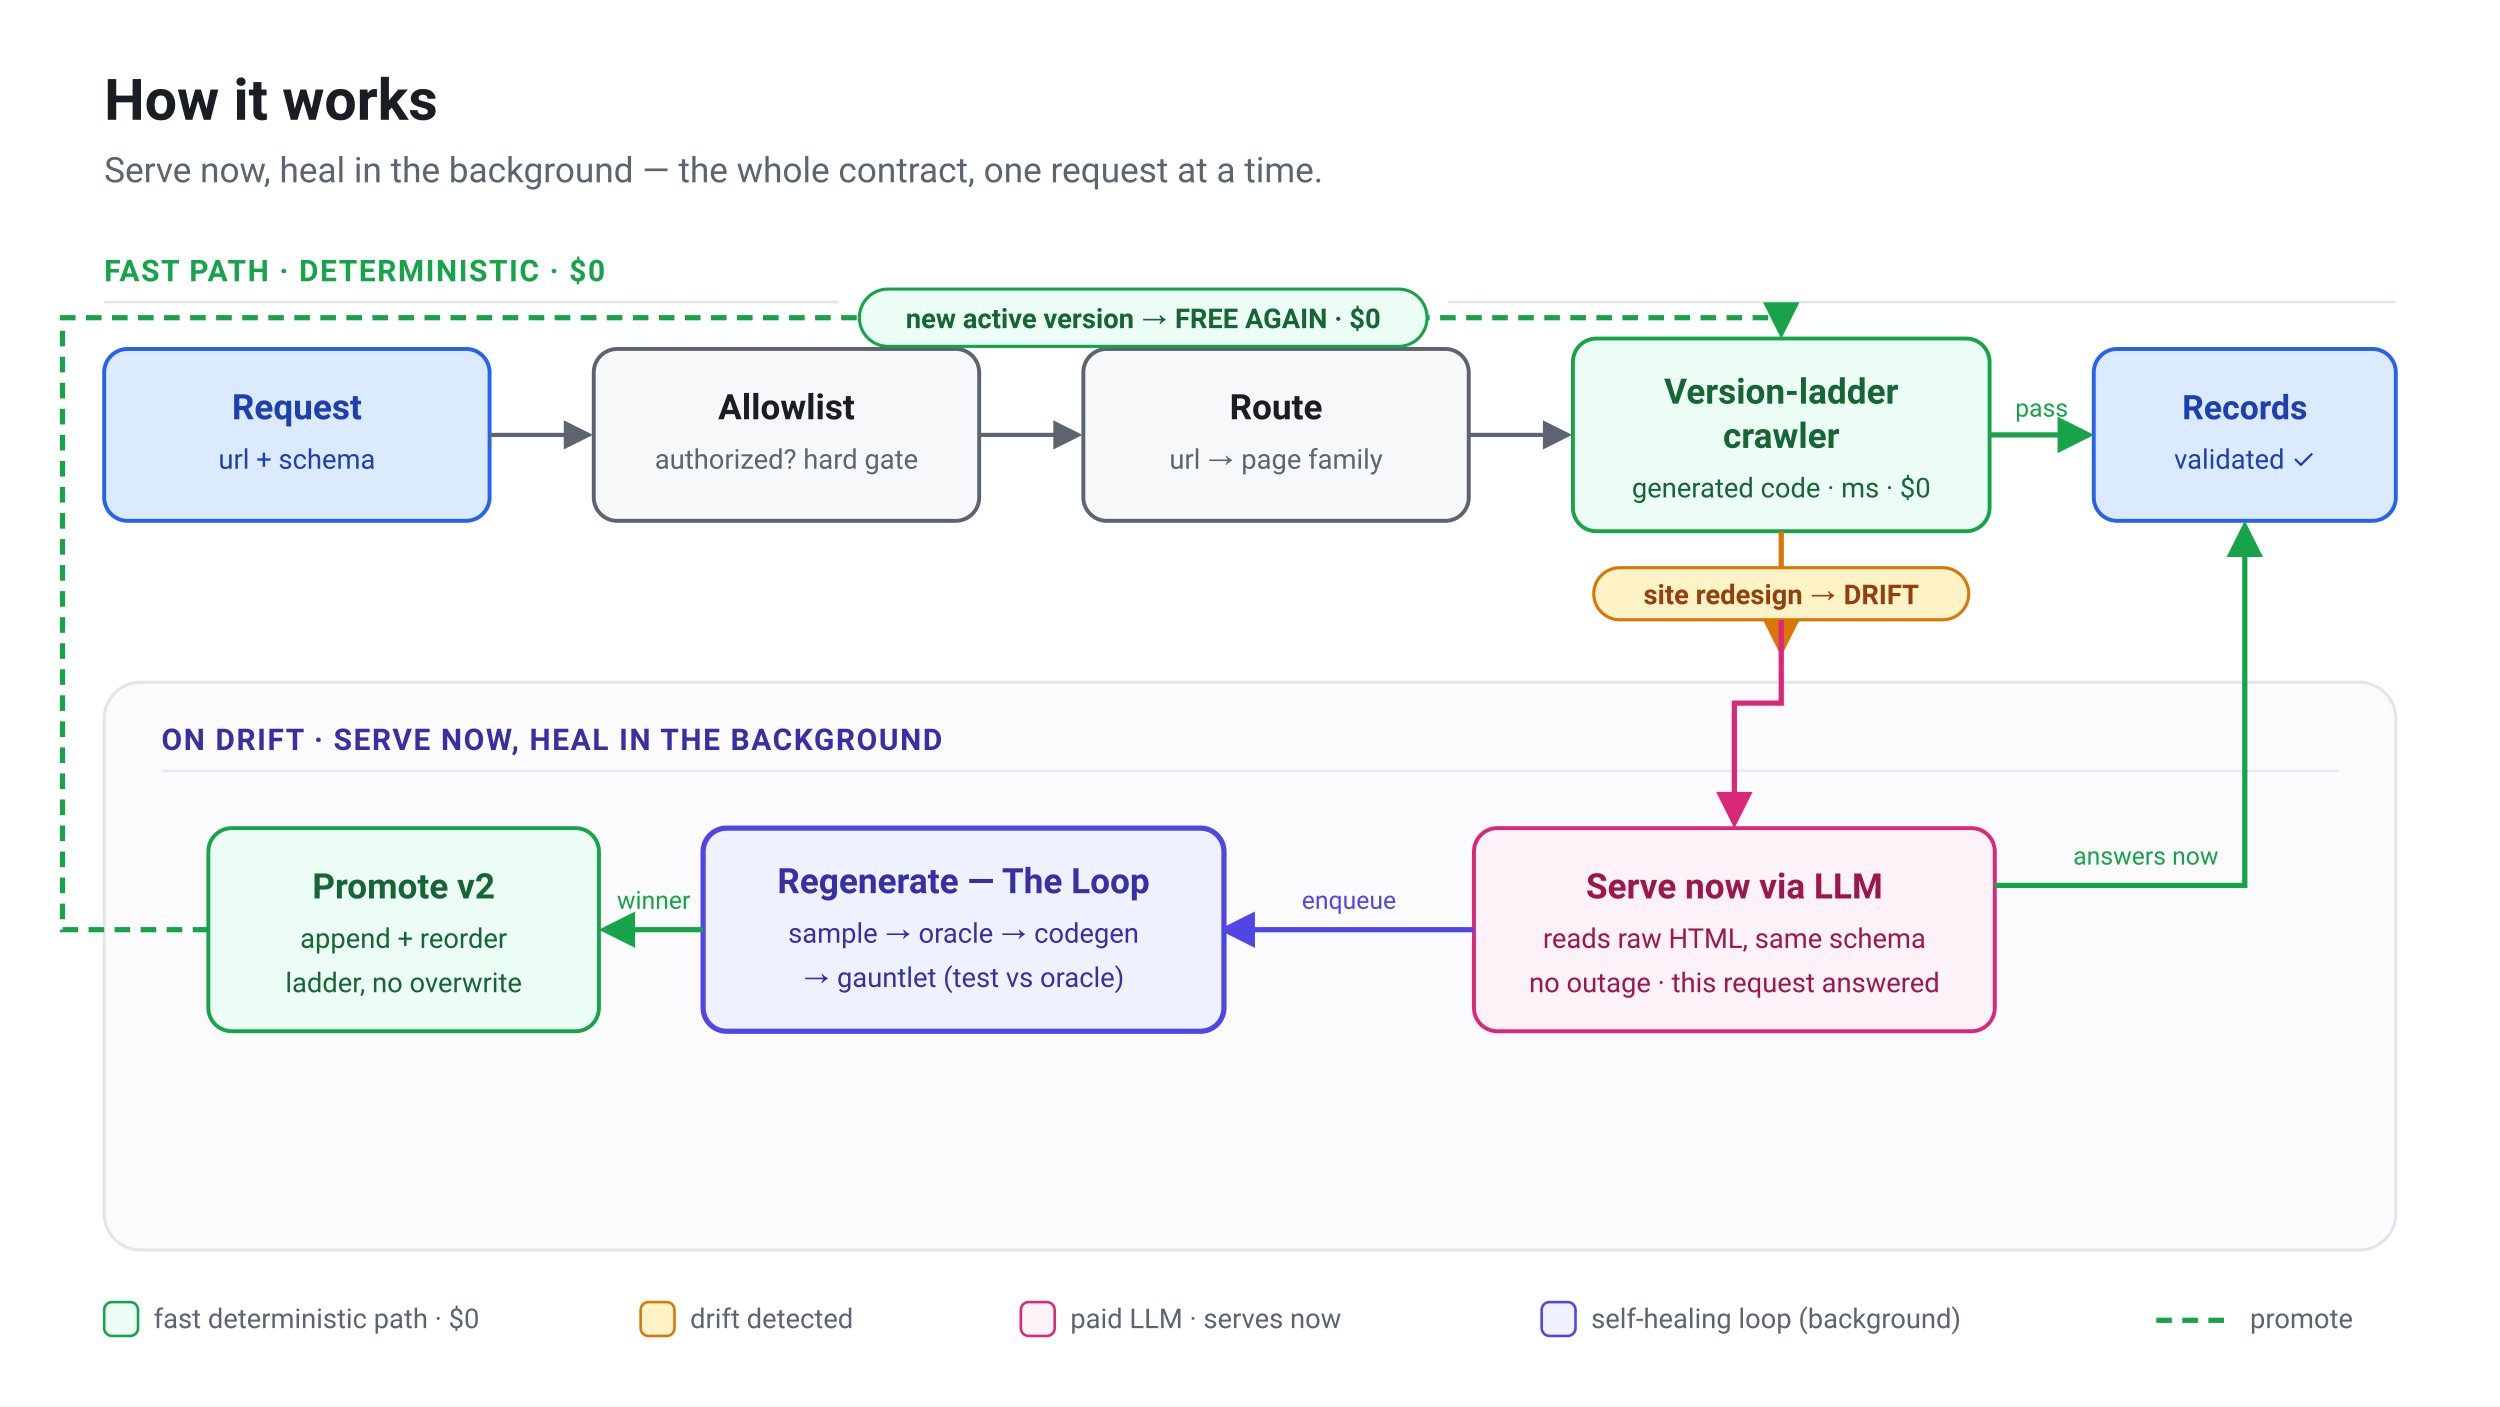
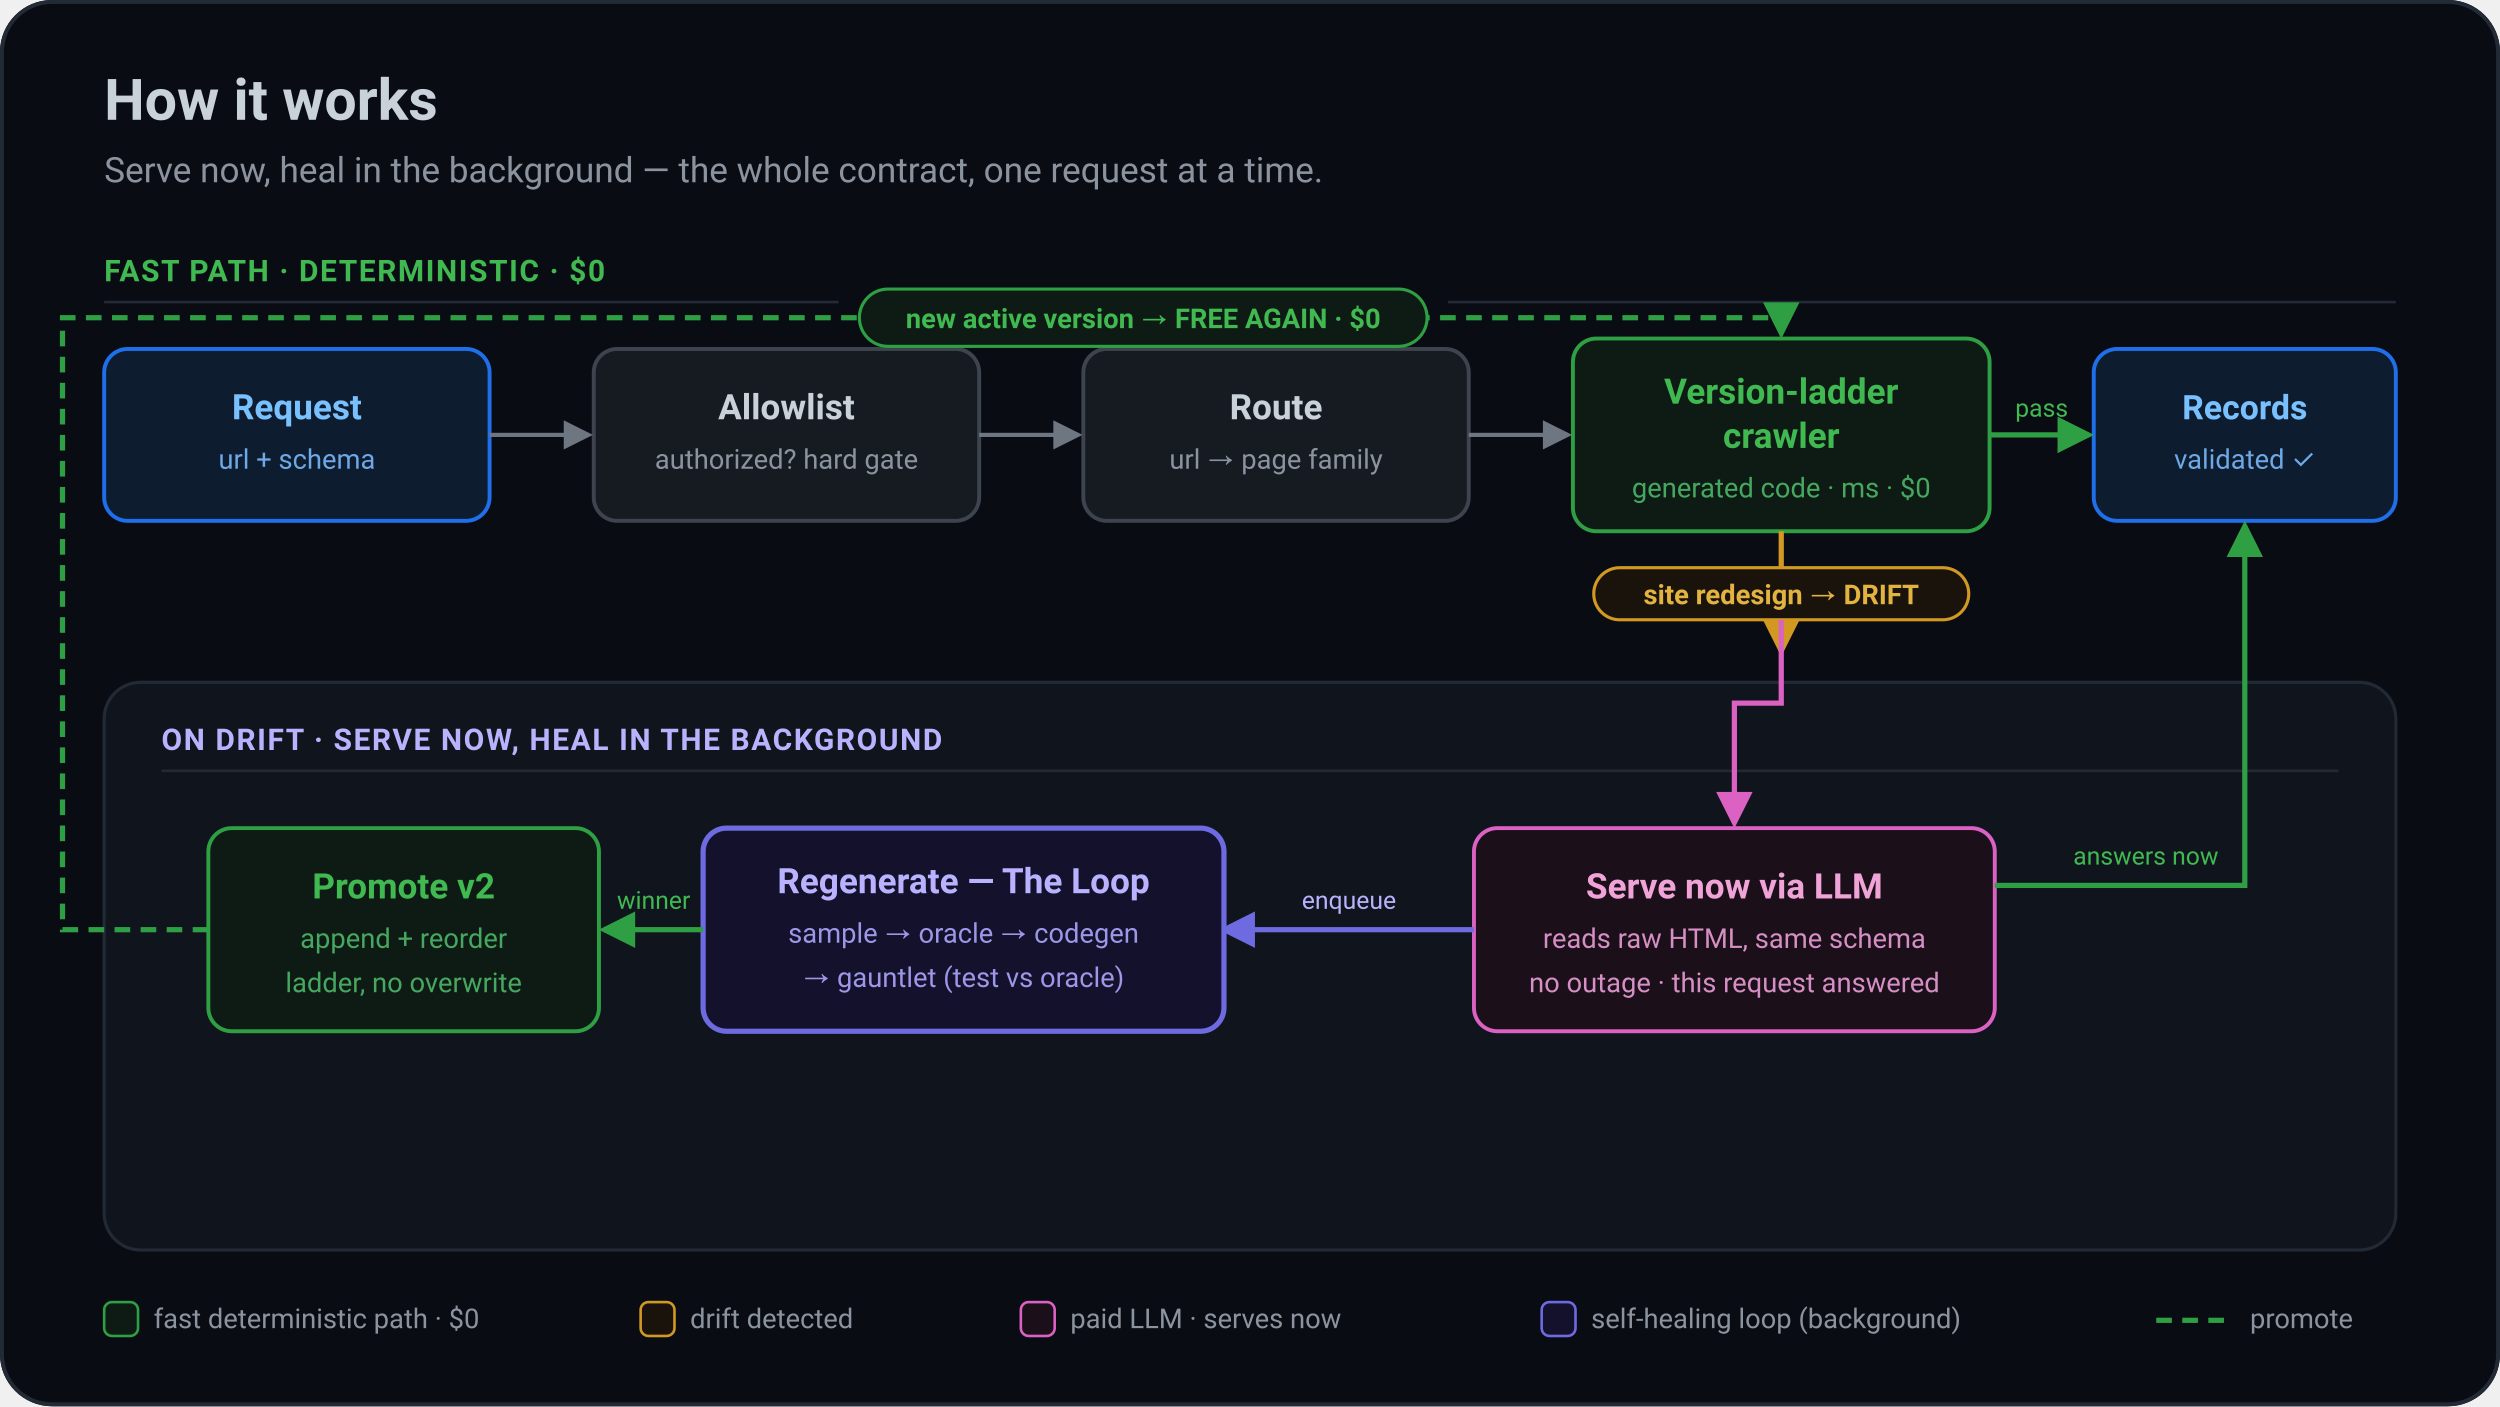
<svg xmlns="http://www.w3.org/2000/svg" viewBox="0 0 960 540" role="img" aria-labelledby="hiw-title hiw-desc" font-family="-apple-system, BlinkMacSystemFont, 'Segoe UI', Roboto, Helvetica, Arial, sans-serif">
  <defs>
    <marker id="aGray" viewBox="0 0 10 10" refX="8.5" refY="5" markerWidth="7" markerHeight="7" orient="auto-start-reverse">
-       <path d="M0 0 L10 5 L0 10 z" fill="#5c6470" />
+       <path d="M0 0 L10 5 L0 10 z" fill="#6e7681" />
    </marker>
    <marker id="aGreen" viewBox="0 0 10 10" refX="8.5" refY="5" markerWidth="7" markerHeight="7" orient="auto-start-reverse">
-       <path d="M0 0 L10 5 L0 10 z" fill="#16a34a" />
+       <path d="M0 0 L10 5 L0 10 z" fill="#2EA043" />
    </marker>
    <marker id="aAmber" viewBox="0 0 10 10" refX="8.5" refY="5" markerWidth="7" markerHeight="7" orient="auto-start-reverse">
-       <path d="M0 0 L10 5 L0 10 z" fill="#d97706" />
+       <path d="M0 0 L10 5 L0 10 z" fill="#D29922" />
    </marker>
    <marker id="aPink" viewBox="0 0 10 10" refX="8.5" refY="5" markerWidth="7" markerHeight="7" orient="auto-start-reverse">
-       <path d="M0 0 L10 5 L0 10 z" fill="#db2777" />
+       <path d="M0 0 L10 5 L0 10 z" fill="#db61c2" />
    </marker>
    <marker id="aIndigo" viewBox="0 0 10 10" refX="8.5" refY="5" markerWidth="7" markerHeight="7" orient="auto-start-reverse">
-       <path d="M0 0 L10 5 L0 10 z" fill="#4f46e5" />
+       <path d="M0 0 L10 5 L0 10 z" fill="#6e6ae0" />
    </marker>
  </defs>
-   <rect x="0" y="0" width="960" height="540" fill="#ffffff" />
-   <text x="40" y="46" font-size="22" font-weight="700" fill="#1a1d23">How it works</text>
-   <text x="40" y="70" font-size="13.5" fill="#5c6470">Serve now, heal in the background — the whole contract, one request at a time.</text>
-   <text x="40" y="108" font-size="11.5" font-weight="700" letter-spacing="0.6" fill="#16a34a">FAST PATH · DETERMINISTIC · $0</text>
-   <line x1="40" y1="116" x2="322" y2="116" stroke="#e2e6ea" stroke-width="1" />
-   <line x1="556" y1="116" x2="920" y2="116" stroke="#e2e6ea" stroke-width="1" />
-   <rect x="40" y="134" width="148" height="66" rx="9" fill="#dbeafe" stroke="#2563eb" stroke-width="1.5" />
-   <text x="114" y="161" text-anchor="middle" font-size="13.5" font-weight="700" fill="#1e40af">Request</text>
-   <text x="114" y="180" text-anchor="middle" font-size="10.5" fill="#1e40af">url + schema</text>
-   <rect x="228" y="134" width="148" height="66" rx="9" fill="#f6f8fa" stroke="#5c6470" stroke-width="1.5" />
-   <text x="302" y="161" text-anchor="middle" font-size="13.5" font-weight="700" fill="#1a1d23">Allowlist</text>
-   <text x="302" y="180" text-anchor="middle" font-size="10.5" fill="#5c6470">authorized? hard gate</text>
-   <rect x="416" y="134" width="148" height="66" rx="9" fill="#f6f8fa" stroke="#5c6470" stroke-width="1.5" />
-   <text x="490" y="161" text-anchor="middle" font-size="13.5" font-weight="700" fill="#1a1d23">Route</text>
-   <text x="490" y="180" text-anchor="middle" font-size="10.5" fill="#5c6470">url → page family</text>
-   <rect x="604" y="130" width="160" height="74" rx="9" fill="#ecfdf5" stroke="#16a34a" stroke-width="1.5" />
-   <text x="684" y="155" text-anchor="middle" font-size="13.5" font-weight="700" fill="#166534">Version-ladder</text>
-   <text x="684" y="172" text-anchor="middle" font-size="13.5" font-weight="700" fill="#166534">crawler</text>
-   <text x="684" y="191" text-anchor="middle" font-size="10.5" fill="#166534">generated code · ms · $0</text>
-   <rect x="804" y="134" width="116" height="66" rx="9" fill="#dbeafe" stroke="#2563eb" stroke-width="1.5" />
-   <text x="862" y="161" text-anchor="middle" font-size="13" font-weight="700" fill="#1e40af">Records</text>
-   <text x="862" y="180" text-anchor="middle" font-size="10.5" fill="#1e40af">validated ✓</text>
-   <line x1="188" y1="167" x2="226" y2="167" stroke="#5c6470" stroke-width="1.6" marker-end="url(#aGray)" />
-   <line x1="376" y1="167" x2="414" y2="167" stroke="#5c6470" stroke-width="1.6" marker-end="url(#aGray)" />
-   <line x1="564" y1="167" x2="602" y2="167" stroke="#5c6470" stroke-width="1.6" marker-end="url(#aGray)" />
-   <line x1="764" y1="167" x2="802" y2="167" stroke="#16a34a" stroke-width="2" marker-end="url(#aGreen)" />
-   <text x="784" y="160" text-anchor="middle" font-size="9.5" fill="#16a34a">pass</text>
-   <path d="M684 204 L684 250" fill="none" stroke="#d97706" stroke-width="2" marker-end="url(#aAmber)" />
-   <rect x="612" y="218" width="144" height="20" rx="10" fill="#fef3c7" stroke="#d97706" stroke-width="1.2" />
-   <text x="684" y="232" text-anchor="middle" font-size="10.5" font-weight="700" fill="#92400e">site redesign → DRIFT</text>
-   <rect x="40" y="262" width="880" height="218" rx="14" fill="#fbfbfd" stroke="#e2e6ea" stroke-width="1.2" />
-   <text x="62" y="288" font-size="11.5" font-weight="700" letter-spacing="0.6" fill="#3730a3">ON DRIFT · SERVE NOW, HEAL IN THE BACKGROUND</text>
-   <line x1="62" y1="296" x2="898" y2="296" stroke="#e7e9ee" stroke-width="1" />
-   <rect x="566" y="318" width="200" height="78" rx="9" fill="#fdf2f8" stroke="#db2777" stroke-width="1.5" />
-   <text x="666" y="345" text-anchor="middle" font-size="13.5" font-weight="700" fill="#9d174d">Serve now via LLM</text>
-   <text x="666" y="364" text-anchor="middle" font-size="10.5" fill="#9d174d">reads raw HTML, same schema</text>
-   <text x="666" y="381" text-anchor="middle" font-size="10.5" fill="#9d174d">no outage · this request answered</text>
-   <path d="M684 238 L684 270 L666 270 L666 316" fill="none" stroke="#db2777" stroke-width="2" marker-end="url(#aPink)" />
-   <path d="M766 340 L862 340 L862 202" fill="none" stroke="#16a34a" stroke-width="2" stroke-dasharray="1 0" marker-end="url(#aGreen)" />
-   <text x="824" y="332" text-anchor="middle" font-size="9.5" fill="#16a34a">answers now</text>
-   <path d="M566 357 L470 357" fill="none" stroke="#4f46e5" stroke-width="2" marker-end="url(#aIndigo)" />
-   <text x="518" y="349" text-anchor="middle" font-size="9.5" fill="#4f46e5">enqueue</text>
-   <rect x="270" y="318" width="200" height="78" rx="9" fill="#eef2ff" stroke="#4f46e5" stroke-width="2" />
-   <text x="370" y="343" text-anchor="middle" font-size="13.5" font-weight="700" fill="#3730a3">Regenerate — The Loop</text>
-   <text x="370" y="362" text-anchor="middle" font-size="10.5" fill="#3730a3">sample → oracle → codegen</text>
-   <text x="370" y="379" text-anchor="middle" font-size="10.5" fill="#3730a3">→ gauntlet (test vs oracle)</text>
-   <rect x="80" y="318" width="150" height="78" rx="9" fill="#ecfdf5" stroke="#16a34a" stroke-width="1.5" />
-   <text x="155" y="345" text-anchor="middle" font-size="13.5" font-weight="700" fill="#166534">Promote v2</text>
-   <text x="155" y="364" text-anchor="middle" font-size="10.5" fill="#166534">append + reorder</text>
-   <text x="155" y="381" text-anchor="middle" font-size="10.5" fill="#166534">ladder, no overwrite</text>
-   <path d="M270 357 L232 357" fill="none" stroke="#16a34a" stroke-width="2" marker-end="url(#aGreen)" />
-   <text x="251" y="349" text-anchor="middle" font-size="9.5" fill="#16a34a">winner</text>
-   <path d="M80 357 L24 357 L24 122 L684 122 L684 128" fill="none" stroke="#16a34a" stroke-width="2" stroke-dasharray="6 4" marker-end="url(#aGreen)" />
-   <rect x="330" y="111" width="218" height="22" rx="11" fill="#ecfdf5" stroke="#16a34a" stroke-width="1.2" />
-   <text x="439" y="126" text-anchor="middle" font-size="10.5" font-weight="700" fill="#166534">new active version → FREE AGAIN · $0</text>
+   <rect x="0" y="0" width="960" height="540" rx="20" fill="#0A0C14" />
+   <rect x="0.75" y="0.75" width="958.5" height="538.5" rx="19.25" fill="none" stroke="#222A35" stroke-width="1.5" />
+   <text x="40" y="46" font-size="22" font-weight="700" fill="#C9D1D9">How it works</text>
+   <text x="40" y="70" font-size="13.5" fill="#8B949E">Serve now, heal in the background — the whole contract, one request at a time.</text>
+   <text x="40" y="108" font-size="11.5" font-weight="700" letter-spacing="0.6" fill="#3fb950">FAST PATH · DETERMINISTIC · $0</text>
+   <line x1="40" y1="116" x2="322" y2="116" stroke="#222A35" stroke-width="1" />
+   <line x1="556" y1="116" x2="920" y2="116" stroke="#222A35" stroke-width="1" />
+   <rect x="40" y="134" width="148" height="66" rx="9" fill="#0d1c2e" stroke="#1f6feb" stroke-width="1.5" />
+   <text x="114" y="161" text-anchor="middle" font-size="13.5" font-weight="700" fill="#79c0ff">Request</text>
+   <text x="114" y="180" text-anchor="middle" font-size="10.5" fill="#6ea8e6">url + schema</text>
+   <rect x="228" y="134" width="148" height="66" rx="9" fill="#161b22" stroke="#3d444d" stroke-width="1.5" />
+   <text x="302" y="161" text-anchor="middle" font-size="13.5" font-weight="700" fill="#C9D1D9">Allowlist</text>
+   <text x="302" y="180" text-anchor="middle" font-size="10.5" fill="#8B949E">authorized? hard gate</text>
+   <rect x="416" y="134" width="148" height="66" rx="9" fill="#161b22" stroke="#3d444d" stroke-width="1.5" />
+   <text x="490" y="161" text-anchor="middle" font-size="13.5" font-weight="700" fill="#C9D1D9">Route</text>
+   <text x="490" y="180" text-anchor="middle" font-size="10.5" fill="#8B949E">url → page family</text>
+   <rect x="604" y="130" width="160" height="74" rx="9" fill="#0e1a14" stroke="#2EA043" stroke-width="1.5" />
+   <text x="684" y="155" text-anchor="middle" font-size="13.5" font-weight="700" fill="#3fb950">Version-ladder</text>
+   <text x="684" y="172" text-anchor="middle" font-size="13.5" font-weight="700" fill="#3fb950">crawler</text>
+   <text x="684" y="191" text-anchor="middle" font-size="10.5" fill="#46a860">generated code · ms · $0</text>
+   <rect x="804" y="134" width="116" height="66" rx="9" fill="#0d1c2e" stroke="#1f6feb" stroke-width="1.5" />
+   <text x="862" y="161" text-anchor="middle" font-size="13" font-weight="700" fill="#79c0ff">Records</text>
+   <text x="862" y="180" text-anchor="middle" font-size="10.5" fill="#6ea8e6">validated ✓</text>
+   <line x1="188" y1="167" x2="226" y2="167" stroke="#6e7681" stroke-width="1.6" marker-end="url(#aGray)" />
+   <line x1="376" y1="167" x2="414" y2="167" stroke="#6e7681" stroke-width="1.6" marker-end="url(#aGray)" />
+   <line x1="564" y1="167" x2="602" y2="167" stroke="#6e7681" stroke-width="1.6" marker-end="url(#aGray)" />
+   <line x1="764" y1="167" x2="802" y2="167" stroke="#2EA043" stroke-width="2" marker-end="url(#aGreen)" />
+   <text x="784" y="160" text-anchor="middle" font-size="9.5" fill="#3fb950">pass</text>
+   <path d="M684 204 L684 250" fill="none" stroke="#D29922" stroke-width="2" marker-end="url(#aAmber)" />
+   <rect x="612" y="218" width="144" height="20" rx="10" fill="#1a130c" stroke="#D29922" stroke-width="1.2" />
+   <text x="684" y="232" text-anchor="middle" font-size="10.5" font-weight="700" fill="#e3b341">site redesign → DRIFT</text>
+   <rect x="40" y="262" width="880" height="218" rx="14" fill="#10141d" stroke="#222A35" stroke-width="1.2" />
+   <text x="62" y="288" font-size="11.5" font-weight="700" letter-spacing="0.6" fill="#b9b3ff">ON DRIFT · SERVE NOW, HEAL IN THE BACKGROUND</text>
+   <line x1="62" y1="296" x2="898" y2="296" stroke="#222A35" stroke-width="1" />
+   <rect x="566" y="318" width="200" height="78" rx="9" fill="#1b0f1a" stroke="#db61c2" stroke-width="1.5" />
+   <text x="666" y="345" text-anchor="middle" font-size="13.5" font-weight="700" fill="#f0a3d6">Serve now via LLM</text>
+   <text x="666" y="364" text-anchor="middle" font-size="10.5" fill="#d68fc4">reads raw HTML, same schema</text>
+   <text x="666" y="381" text-anchor="middle" font-size="10.5" fill="#d68fc4">no outage · this request answered</text>
+   <path d="M684 238 L684 270 L666 270 L666 316" fill="none" stroke="#db61c2" stroke-width="2" marker-end="url(#aPink)" />
+   <path d="M766 340 L862 340 L862 202" fill="none" stroke="#2EA043" stroke-width="2" stroke-dasharray="1 0" marker-end="url(#aGreen)" />
+   <text x="824" y="332" text-anchor="middle" font-size="9.5" fill="#3fb950">answers now</text>
+   <path d="M566 357 L470 357" fill="none" stroke="#6e6ae0" stroke-width="2" marker-end="url(#aIndigo)" />
+   <text x="518" y="349" text-anchor="middle" font-size="9.5" fill="#b9b3ff">enqueue</text>
+   <rect x="270" y="318" width="200" height="78" rx="9" fill="#13112b" stroke="#6e6ae0" stroke-width="2" />
+   <text x="370" y="343" text-anchor="middle" font-size="13.5" font-weight="700" fill="#b9b3ff">Regenerate — The Loop</text>
+   <text x="370" y="362" text-anchor="middle" font-size="10.5" fill="#9d97e8">sample → oracle → codegen</text>
+   <text x="370" y="379" text-anchor="middle" font-size="10.5" fill="#9d97e8">→ gauntlet (test vs oracle)</text>
+   <rect x="80" y="318" width="150" height="78" rx="9" fill="#0e1a14" stroke="#2EA043" stroke-width="1.5" />
+   <text x="155" y="345" text-anchor="middle" font-size="13.5" font-weight="700" fill="#3fb950">Promote v2</text>
+   <text x="155" y="364" text-anchor="middle" font-size="10.5" fill="#46a860">append + reorder</text>
+   <text x="155" y="381" text-anchor="middle" font-size="10.5" fill="#46a860">ladder, no overwrite</text>
+   <path d="M270 357 L232 357" fill="none" stroke="#2EA043" stroke-width="2" marker-end="url(#aGreen)" />
+   <text x="251" y="349" text-anchor="middle" font-size="9.5" fill="#3fb950">winner</text>
+   <path d="M80 357 L24 357 L24 122 L684 122 L684 128" fill="none" stroke="#2EA043" stroke-width="2" stroke-dasharray="6 4" marker-end="url(#aGreen)" />
+   <rect x="330" y="111" width="218" height="22" rx="11" fill="#0e1a14" stroke="#2EA043" stroke-width="1.2" />
+   <text x="439" y="126" text-anchor="middle" font-size="10.5" font-weight="700" fill="#3fb950">new active version → FREE AGAIN · $0</text>
  <g font-size="10.5">
-     <rect x="40" y="500" width="13" height="13" rx="3" fill="#ecfdf5" stroke="#16a34a" />
-     <text x="59" y="510" fill="#5c6470">fast deterministic path · $0</text>
-     <rect x="246" y="500" width="13" height="13" rx="3" fill="#fef3c7" stroke="#d97706" />
-     <text x="265" y="510" fill="#5c6470">drift detected</text>
-     <rect x="392" y="500" width="13" height="13" rx="3" fill="#fdf2f8" stroke="#db2777" />
-     <text x="411" y="510" fill="#5c6470">paid LLM · serves now</text>
-     <rect x="592" y="500" width="13" height="13" rx="3" fill="#eef2ff" stroke="#4f46e5" />
-     <text x="611" y="510" fill="#5c6470">self-healing loop (background)</text>
-     <line x1="828" y1="507" x2="858" y2="507" stroke="#16a34a" stroke-width="2" stroke-dasharray="6 4" />
-     <text x="864" y="510" fill="#5c6470">promote</text>
+     <rect x="40" y="500" width="13" height="13" rx="3" fill="#0e1a14" stroke="#2EA043" />
+     <text x="59" y="510" fill="#8B949E">fast deterministic path · $0</text>
+     <rect x="246" y="500" width="13" height="13" rx="3" fill="#1a130c" stroke="#D29922" />
+     <text x="265" y="510" fill="#8B949E">drift detected</text>
+     <rect x="392" y="500" width="13" height="13" rx="3" fill="#1b0f1a" stroke="#db61c2" />
+     <text x="411" y="510" fill="#8B949E">paid LLM · serves now</text>
+     <rect x="592" y="500" width="13" height="13" rx="3" fill="#13112b" stroke="#6e6ae0" />
+     <text x="611" y="510" fill="#8B949E">self-healing loop (background)</text>
+     <line x1="828" y1="507" x2="858" y2="507" stroke="#2EA043" stroke-width="2" stroke-dasharray="6 4" />
+     <text x="864" y="510" fill="#8B949E">promote</text>
  </g>
</svg>
